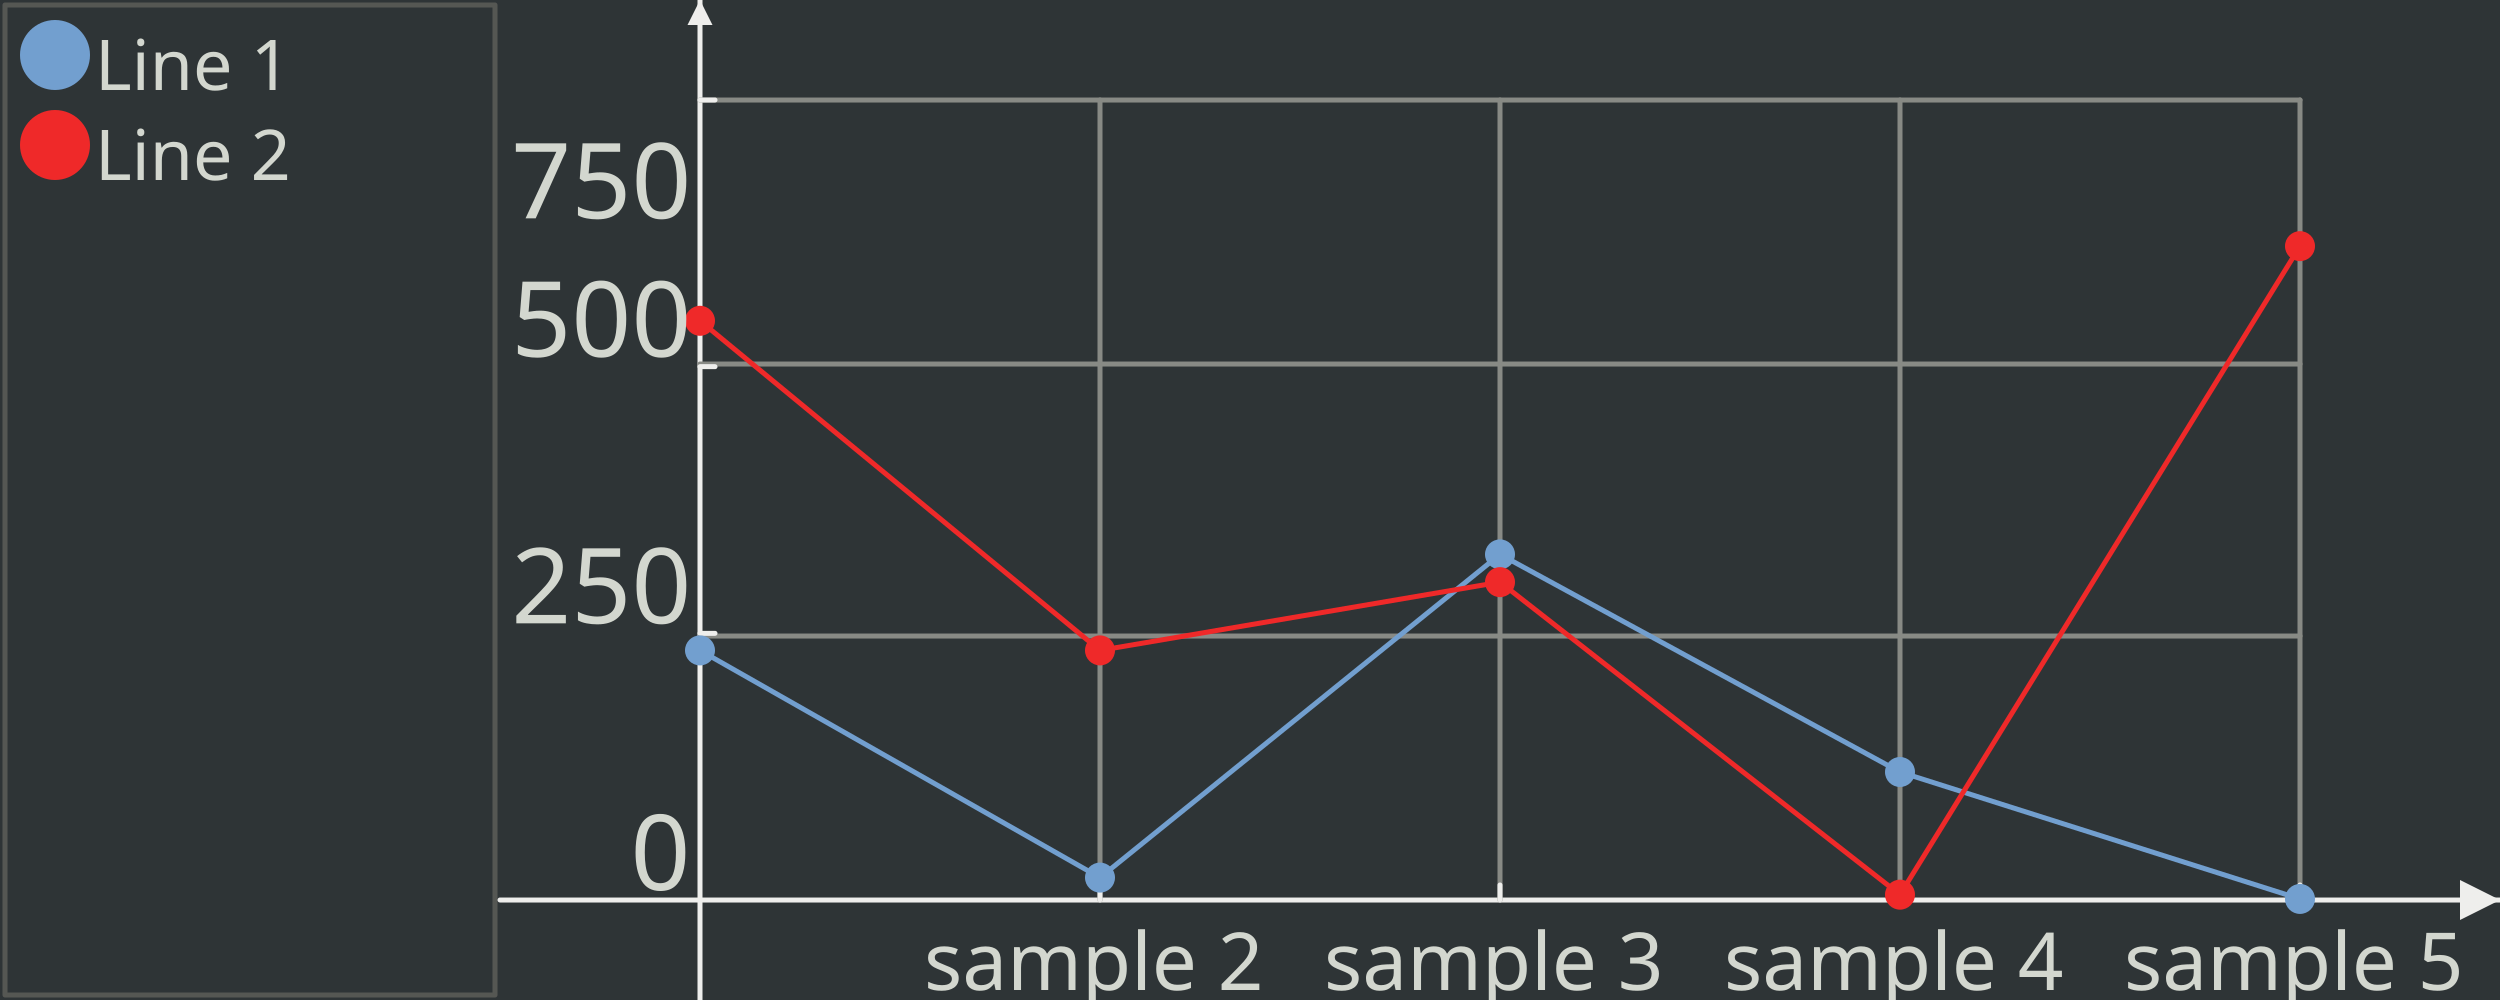
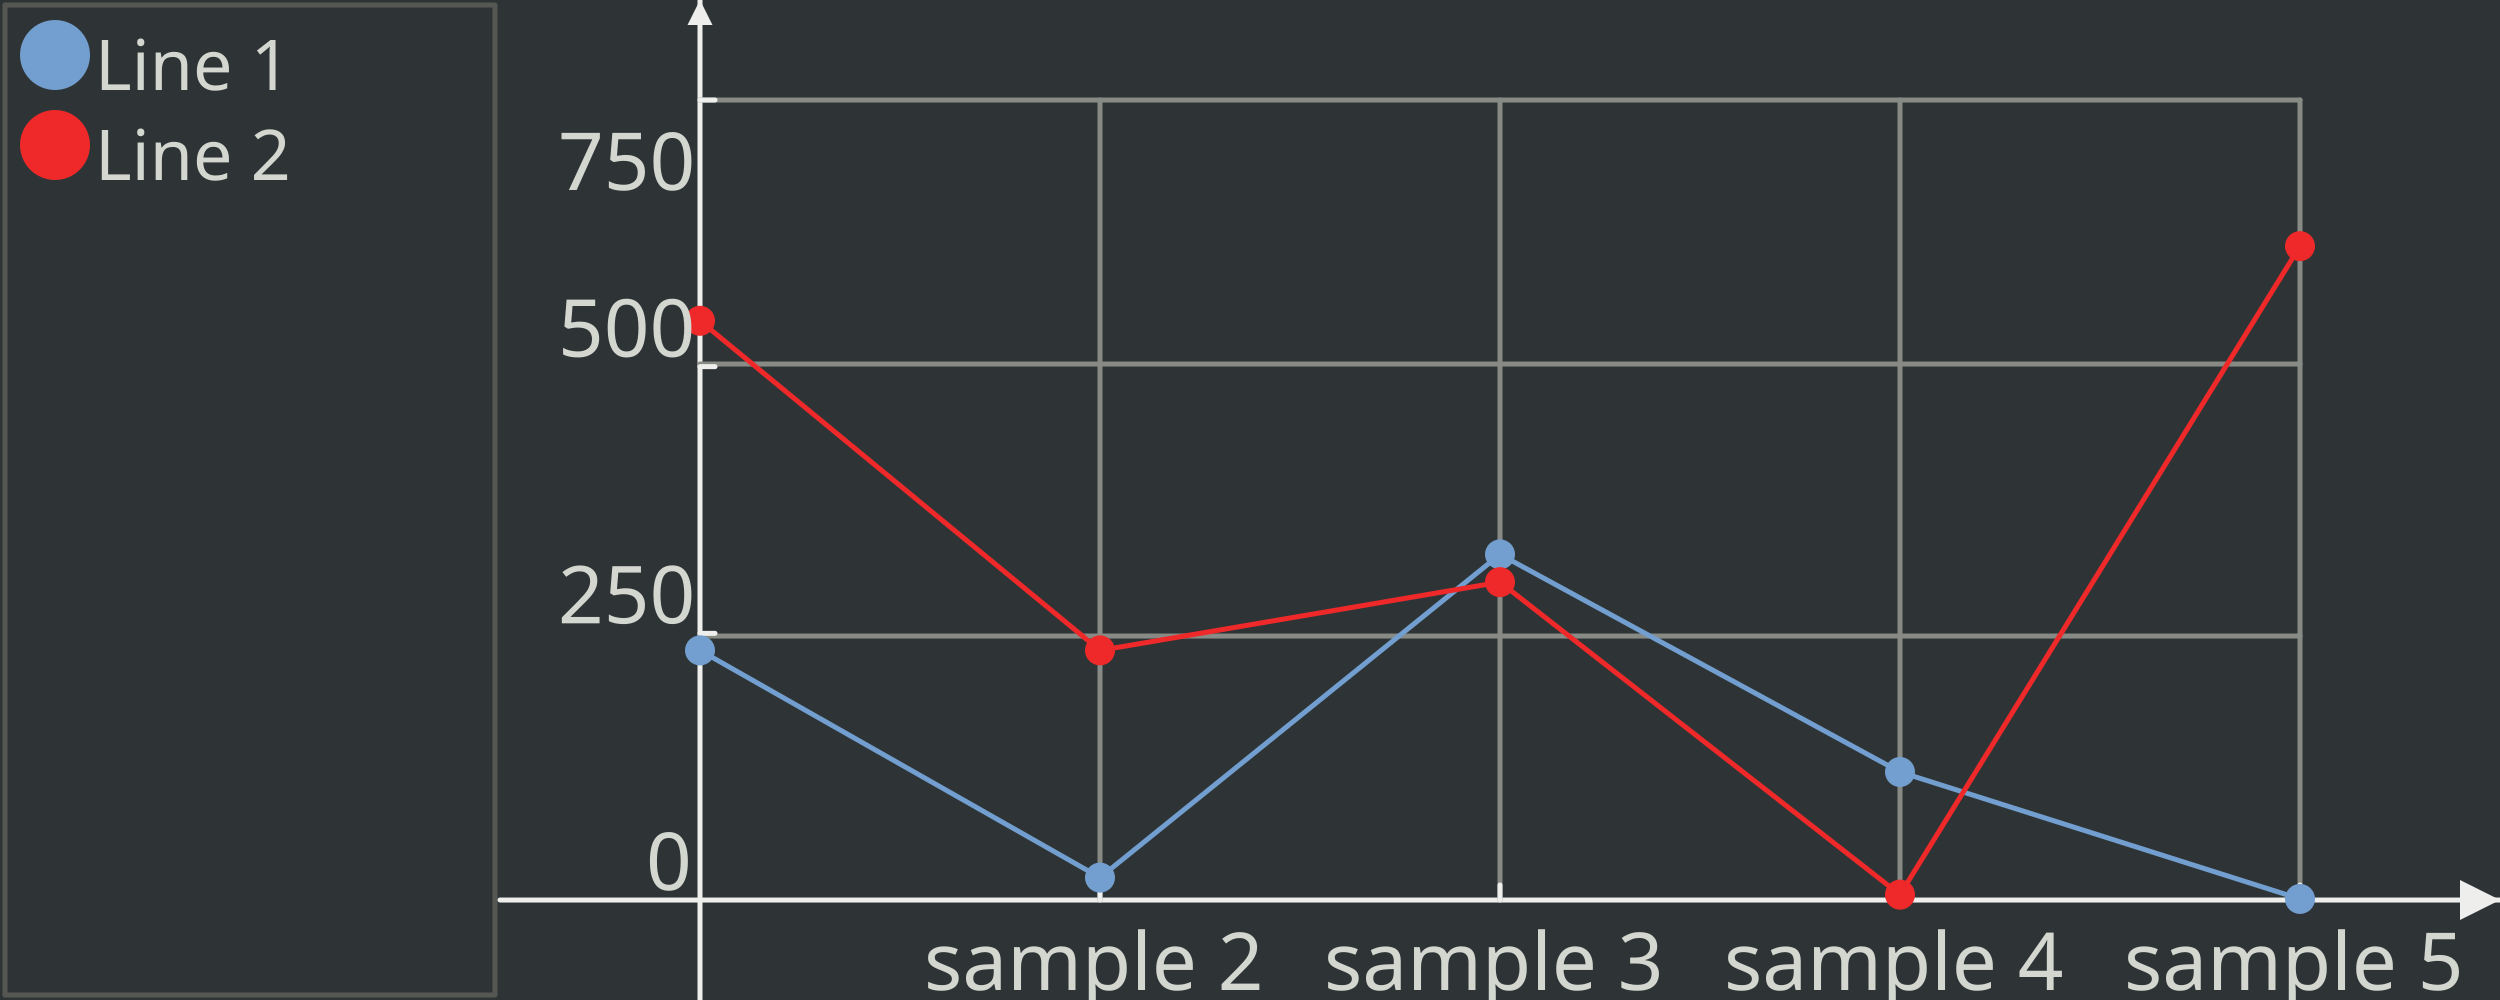
<svg xmlns="http://www.w3.org/2000/svg" width="500" height="200" version="1.0" id="ezcGraph">
  <defs />
  <g id="chart" color-rendering="optimizeQuality" shape-rendering="geometricPrecision" text-rendering="optimizeLegibility">
    <path d=" M 0,200 L 0,0 L 500,0 L 500,200 L 0,200 z " style="fill: #2e3436; fill-opacity: 1.00; stroke: none;" />
    <path d=" M 1,199 L 1,1 L 99,1 L 99,199 L 1,199 z " style="fill: none; stroke: #555753; stroke-width: 1; stroke-opacity: 1.00; stroke-linecap: round; stroke-linejoin: round;" />
    <path d=" M 2,198 L 2,2 L 98,2 L 98,198 L 2,198 z " style="fill: #000000; fill-opacity: 0.00; stroke: none;" />
    <ellipse cx="11" cy="11" rx="7" ry="7" style="fill: #729fcf; fill-opacity: 1.00; stroke: none;" />
    <ellipse cx="11" cy="29" rx="7" ry="7" style="fill: #ef2929; fill-opacity: 1.00; stroke: none;" />
    <path d=" M 100,180 L 500,180" style="fill: none; stroke: #eeeeec; stroke-width: 1; stroke-opacity: 1.00; stroke-linecap: round; stroke-linejoin: round;" />
    <path d=" M 492,184 L 500,180 L 492,176 L 492,184 z " style="fill: #eeeeec; fill-opacity: 1.00; stroke: none;" />
+     <path d=" M 140,200 L 140,0" style="fill: none; stroke: #eeeeec; stroke-width: 1; stroke-opacity: 1.00; stroke-linecap: round; stroke-linejoin: round;" />
+     <path d=" M 137.5,5 L 140,0 L 142.5,5 L 137.5,5 z " style="fill: #eeeeec; fill-opacity: 1.00; stroke: none;" />
    <path d=" M 220,20 L 220,180" style="fill: none; stroke: #888a85; stroke-width: 1; stroke-opacity: 1.00; stroke-linecap: round; stroke-linejoin: round;" />
    <path d=" M 220,177 L 220,180" style="fill: none; stroke: #eeeeec; stroke-width: 1; stroke-opacity: 1.00; stroke-linecap: round; stroke-linejoin: round;" />
    <path d=" M 300,20 L 300,180" style="fill: none; stroke: #888a85; stroke-width: 1; stroke-opacity: 1.00; stroke-linecap: round; stroke-linejoin: round;" />
    <path d=" M 300,177 L 300,180" style="fill: none; stroke: #eeeeec; stroke-width: 1; stroke-opacity: 1.00; stroke-linecap: round; stroke-linejoin: round;" />
    <path d=" M 380,20 L 380,180" style="fill: none; stroke: #888a85; stroke-width: 1; stroke-opacity: 1.00; stroke-linecap: round; stroke-linejoin: round;" />
    <path d=" M 380,177 L 380,180" style="fill: none; stroke: #eeeeec; stroke-width: 1; stroke-opacity: 1.00; stroke-linecap: round; stroke-linejoin: round;" />
    <path d=" M 460,20 L 460,180" style="fill: none; stroke: #888a85; stroke-width: 1; stroke-opacity: 1.00; stroke-linecap: round; stroke-linejoin: round;" />
    <path d=" M 460,177 L 460,180" style="fill: none; stroke: #eeeeec; stroke-width: 1; stroke-opacity: 1.00; stroke-linecap: round; stroke-linejoin: round;" />
-     <path d=" M 140,200 L 140,0" style="fill: none; stroke: #eeeeec; stroke-width: 1; stroke-opacity: 1.00; stroke-linecap: round; stroke-linejoin: round;" />
-     <path d=" M 137.5,5 L 140,0 L 142.5,5 L 137.5,5 z " style="fill: #eeeeec; fill-opacity: 1.00; stroke: none;" />
    <path d=" M 140,127.2 L 460,127.2" style="fill: none; stroke: #888a85; stroke-width: 1; stroke-opacity: 1.00; stroke-linecap: round; stroke-linejoin: round;" />
    <path d=" M 140,126.667 L 143,126.667" style="fill: none; stroke: #eeeeec; stroke-width: 1; stroke-opacity: 1.00; stroke-linecap: round; stroke-linejoin: round;" />
    <path d=" M 140,72.8 L 460,72.8" style="fill: none; stroke: #888a85; stroke-width: 1; stroke-opacity: 1.00; stroke-linecap: round; stroke-linejoin: round;" />
    <path d=" M 140,73.333 L 143,73.333" style="fill: none; stroke: #eeeeec; stroke-width: 1; stroke-opacity: 1.00; stroke-linecap: round; stroke-linejoin: round;" />
    <path d=" M 140,20 L 460,20" style="fill: none; stroke: #888a85; stroke-width: 1; stroke-opacity: 1.00; stroke-linecap: round; stroke-linejoin: round;" />
    <path d=" M 140,20 L 143,20" style="fill: none; stroke: #eeeeec; stroke-width: 1; stroke-opacity: 1.00; stroke-linecap: round; stroke-linejoin: round;" />
    <path d=" M 140,130.08 L 140,130.08" style="fill: none; stroke: #729fcf; stroke-width: 1; stroke-opacity: 1.00; stroke-linecap: round; stroke-linejoin: round;" />
    <path d=" M 140,130.08 L 220,175.52" style="fill: none; stroke: #729fcf; stroke-width: 1; stroke-opacity: 1.00; stroke-linecap: round; stroke-linejoin: round;" />
    <path d=" M 220,175.52 L 300,110.88" style="fill: none; stroke: #729fcf; stroke-width: 1; stroke-opacity: 1.00; stroke-linecap: round; stroke-linejoin: round;" />
    <path d=" M 300,110.88 L 380,154.4" style="fill: none; stroke: #729fcf; stroke-width: 1; stroke-opacity: 1.00; stroke-linecap: round; stroke-linejoin: round;" />
    <path d=" M 380,154.4 L 460,179.787" style="fill: none; stroke: #729fcf; stroke-width: 1; stroke-opacity: 1.00; stroke-linecap: round; stroke-linejoin: round;" />
    <path d=" M 140,64.16 L 140,64.16" style="fill: none; stroke: #ef2929; stroke-width: 1; stroke-opacity: 1.00; stroke-linecap: round; stroke-linejoin: round;" />
    <path d=" M 140,64.16 L 220,130.08" style="fill: none; stroke: #ef2929; stroke-width: 1; stroke-opacity: 1.00; stroke-linecap: round; stroke-linejoin: round;" />
    <path d=" M 220,130.08 L 300,116.427" style="fill: none; stroke: #ef2929; stroke-width: 1; stroke-opacity: 1.00; stroke-linecap: round; stroke-linejoin: round;" />
    <path d=" M 300,116.427 L 380,178.933" style="fill: none; stroke: #ef2929; stroke-width: 1; stroke-opacity: 1.00; stroke-linecap: round; stroke-linejoin: round;" />
    <path d=" M 380,178.933 L 460,49.227" style="fill: none; stroke: #ef2929; stroke-width: 1; stroke-opacity: 1.00; stroke-linecap: round; stroke-linejoin: round;" />
    <ellipse cx="140" cy="130.08" rx="3" ry="3" style="fill: #729fcf; fill-opacity: 1.00; stroke: none;" />
    <ellipse cx="220" cy="175.52" rx="3" ry="3" style="fill: #729fcf; fill-opacity: 1.00; stroke: none;" />
    <ellipse cx="300" cy="110.88" rx="3" ry="3" style="fill: #729fcf; fill-opacity: 1.00; stroke: none;" />
    <ellipse cx="380" cy="154.4" rx="3" ry="3" style="fill: #729fcf; fill-opacity: 1.00; stroke: none;" />
    <ellipse cx="460" cy="179.787" rx="3" ry="3" style="fill: #729fcf; fill-opacity: 1.00; stroke: none;" />
    <ellipse cx="140" cy="64.16" rx="3" ry="3" style="fill: #ef2929; fill-opacity: 1.00; stroke: none;" />
    <ellipse cx="220" cy="130.08" rx="3" ry="3" style="fill: #ef2929; fill-opacity: 1.00; stroke: none;" />
    <ellipse cx="300" cy="116.427" rx="3" ry="3" style="fill: #ef2929; fill-opacity: 1.00; stroke: none;" />
    <ellipse cx="380" cy="178.933" rx="3" ry="3" style="fill: #ef2929; fill-opacity: 1.00; stroke: none;" />
    <ellipse cx="460" cy="49.227" rx="3" ry="3" style="fill: #ef2929; fill-opacity: 1.00; stroke: none;" />
    <text x="19" text-length="46.2px" y="18" style="font-size: 14px; font-family: sans-serif; fill: #d3d7cf; fill-opacity: 1.00; stroke: none;">Line 1</text>
    <text x="19" text-length="46.2px" y="36" style="font-size: 14px; font-family: sans-serif; fill: #d3d7cf; fill-opacity: 1.00; stroke: none;">Line 2</text>
    <text x="184.8" text-length="70.4px" y="198" style="font-size: 16px; font-family: sans-serif; fill: #d3d7cf; fill-opacity: 1.00; stroke: none;">sample 2</text>
    <text x="264.8" text-length="70.4px" y="198" style="font-size: 16px; font-family: sans-serif; fill: #d3d7cf; fill-opacity: 1.00; stroke: none;">sample 3</text>
    <text x="344.8" text-length="70.4px" y="198" style="font-size: 16px; font-family: sans-serif; fill: #d3d7cf; fill-opacity: 1.00; stroke: none;">sample 4</text>
    <text x="424.8" text-length="70.4px" y="198" style="font-size: 16px; font-family: sans-serif; fill: #d3d7cf; fill-opacity: 1.00; stroke: none;">sample 5</text>
-     <text x="126.083" text-length="11.917px" y="178" style="font-size: 21px; font-family: sans-serif; fill: #d3d7cf; fill-opacity: 1.00; stroke: none;">0</text>
-     <text x="102.25" text-length="35.75px" y="124.667" style="font-size: 21px; font-family: sans-serif; fill: #d3d7cf; fill-opacity: 1.00; stroke: none;">250</text>
-     <text x="102.25" text-length="35.75px" y="71.333" style="font-size: 21px; font-family: sans-serif; fill: #d3d7cf; fill-opacity: 1.00; stroke: none;">500</text>
-     <text x="102.25" text-length="35.75px" y="43.667" style="font-size: 21px; font-family: sans-serif; fill: #d3d7cf; fill-opacity: 1.00; stroke: none;">750</text>
+     <text x="129.2" text-length="8.8px" y="178" style="font-size: 16px; font-family: sans-serif; fill: #d3d7cf; fill-opacity: 1.00; stroke: none;">0</text>
+     <text x="111.6" text-length="26.4px" y="124.667" style="font-size: 16px; font-family: sans-serif; fill: #d3d7cf; fill-opacity: 1.00; stroke: none;">250</text>
+     <text x="111.6" text-length="26.4px" y="71.333" style="font-size: 16px; font-family: sans-serif; fill: #d3d7cf; fill-opacity: 1.00; stroke: none;">500</text>
+     <text x="111.6" text-length="26.4px" y="38" style="font-size: 16px; font-family: sans-serif; fill: #d3d7cf; fill-opacity: 1.00; stroke: none;">750</text>
  </g>
</svg>
